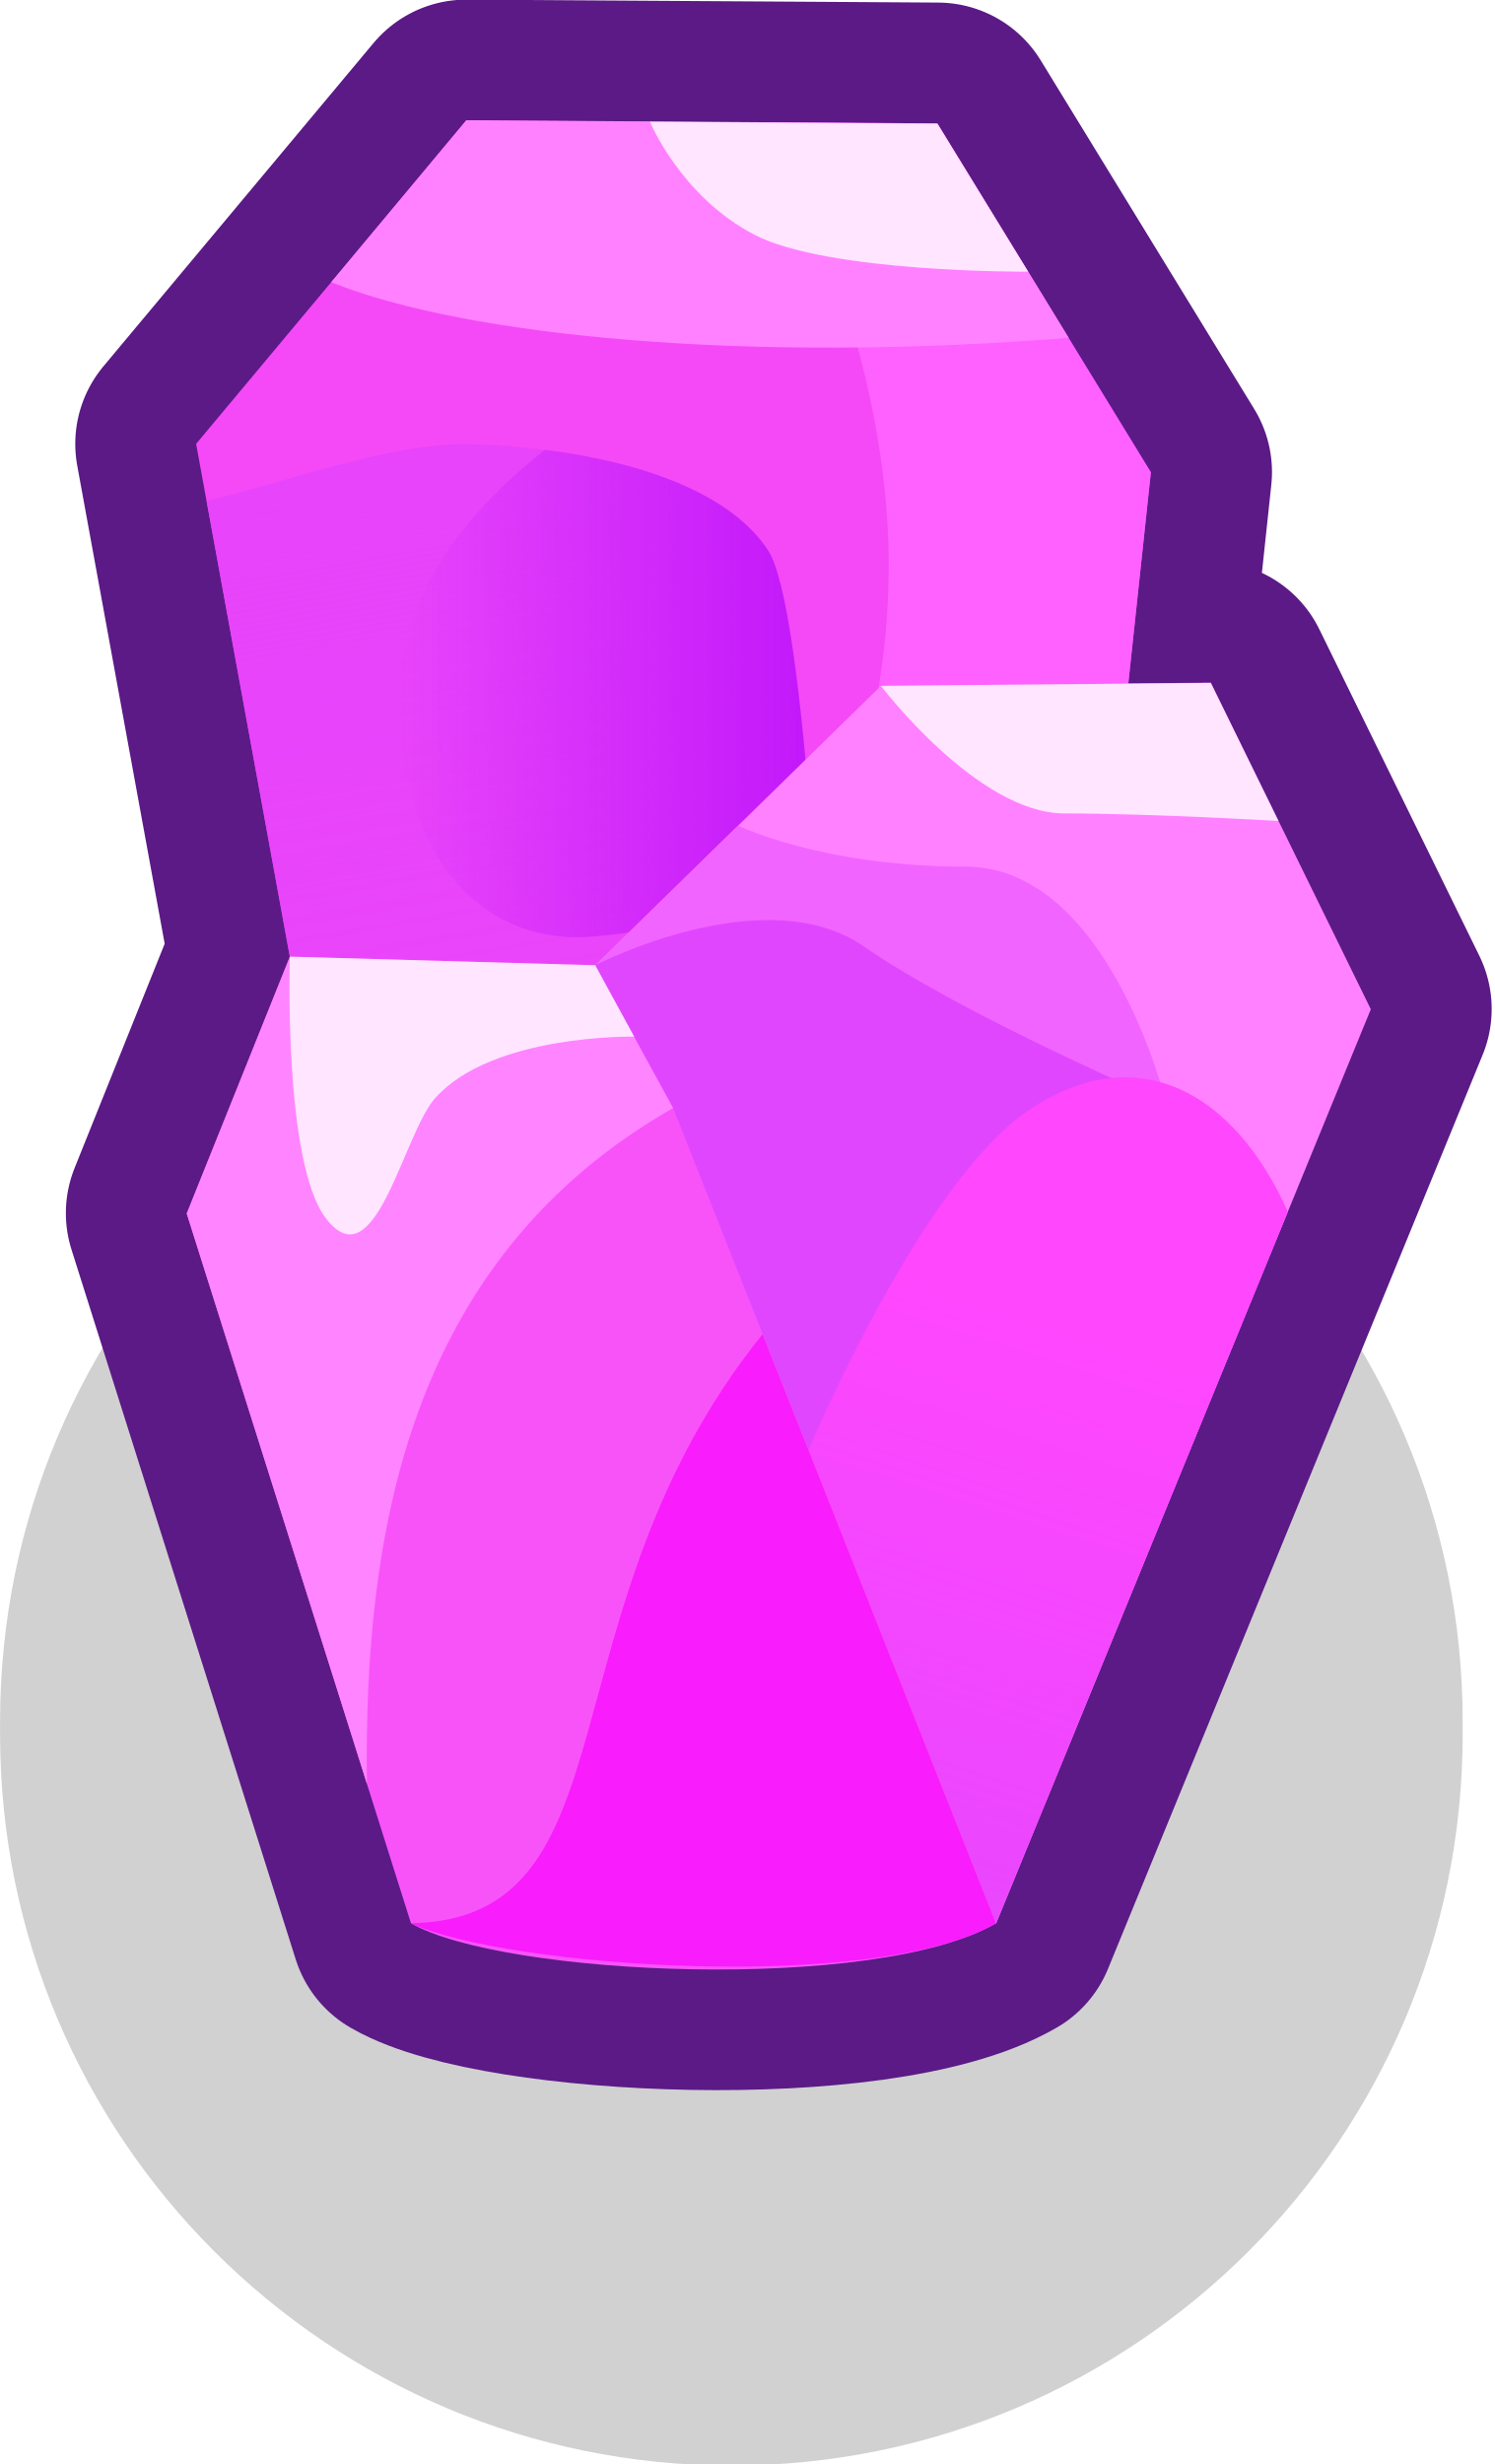
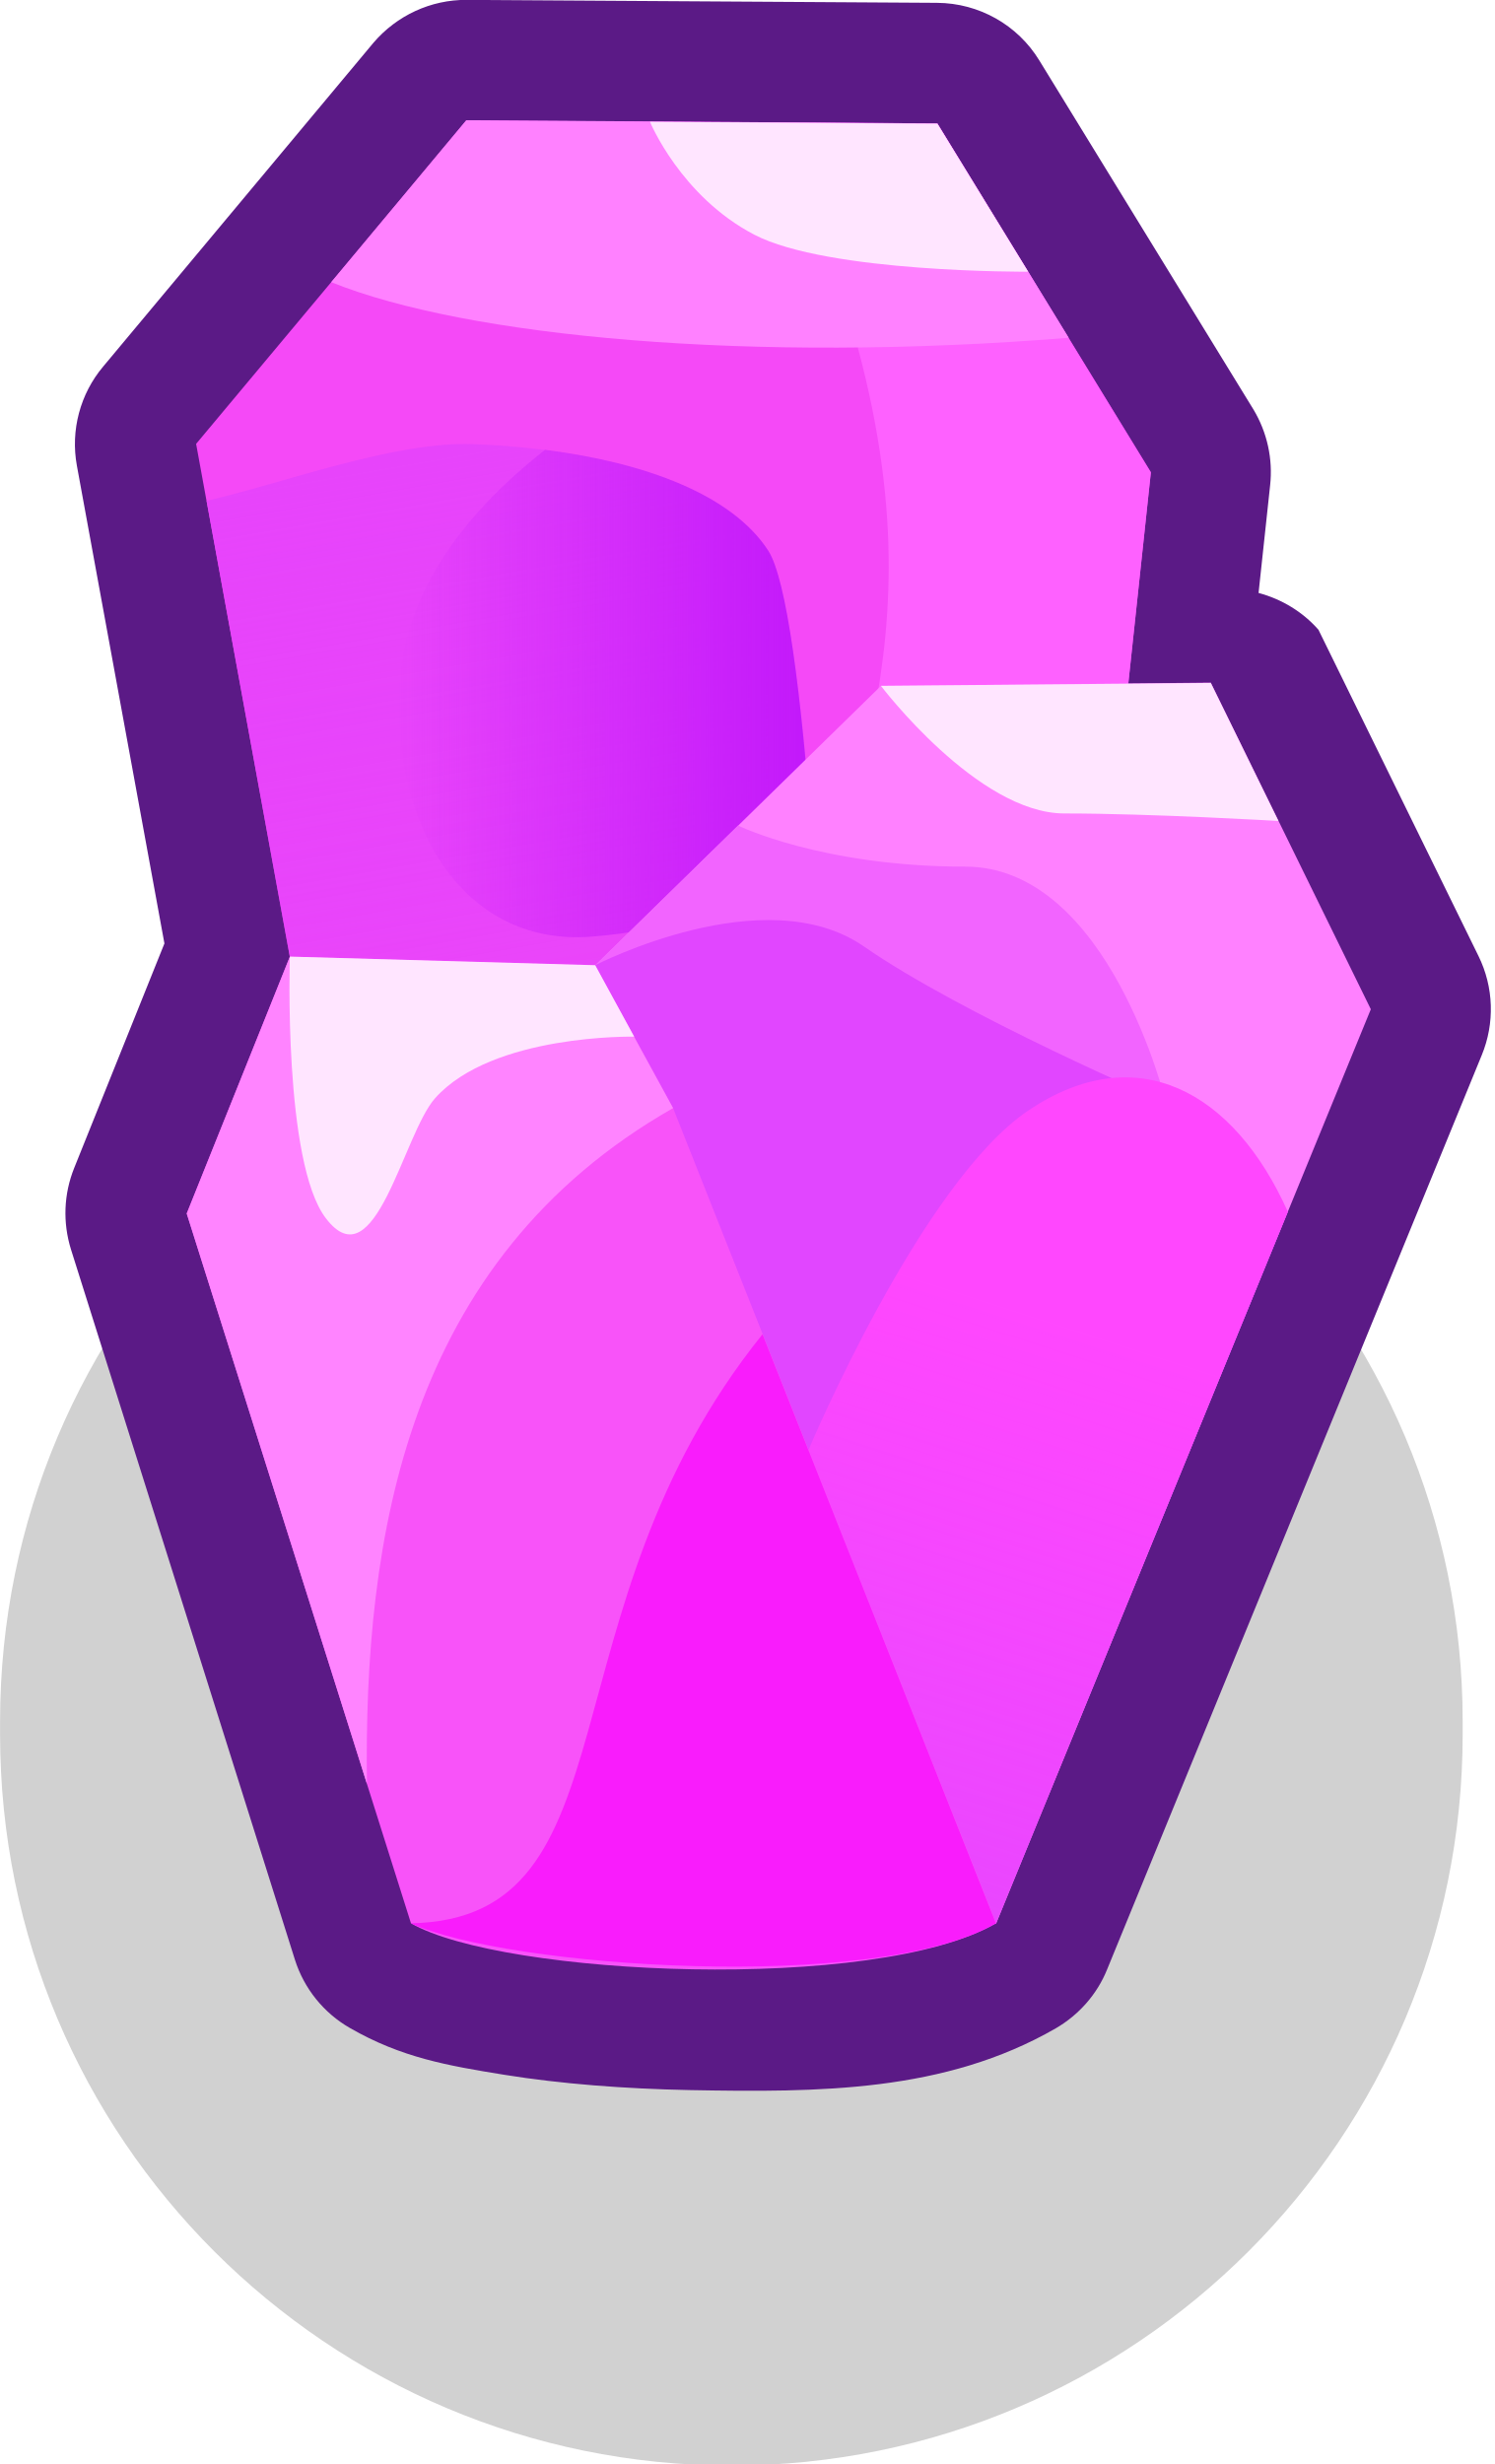
<svg xmlns="http://www.w3.org/2000/svg" xmlns:xlink="http://www.w3.org/1999/xlink" id="svg17168" version="1.1" viewBox="0 0 0.265 0.437" height="0.437mm" width="0.265mm">
  <defs id="defs17162">
    <linearGradient y2="-2509.8" x2="-1266.325" y1="-2530.613" x1="-1269.963" gradientTransform="matrix(0.2645833,0,0,0.2645833,-18.18409,-0.0010451)" gradientUnits="userSpaceOnUse" id="linearGradient13912" xlink:href="#linearGradient13512" />
    <linearGradient id="linearGradient13512">
      <stop id="stop13508" offset="0" style="stop-color:#e744fb;stop-opacity:1" />
      <stop id="stop13510" offset="1" style="stop-color:#dd40fd;stop-opacity:0;" />
    </linearGradient>
    <linearGradient y2="-2528.071" x2="-1265.186" y1="-2528.071" x1="-1271.004" gradientTransform="matrix(0.2645833,0,0,0.2645833,-18.18409,0.2562019)" gradientUnits="userSpaceOnUse" id="linearGradient13914" xlink:href="#linearGradient13499" />
    <linearGradient id="linearGradient13499">
      <stop style="stop-color:#c218fa;stop-opacity:0;" offset="0" id="stop13497" />
      <stop style="stop-color:#c218fa;stop-opacity:1;" offset="1" id="stop13495" />
    </linearGradient>
    <linearGradient y2="-666.222" x2="-333.62" y1="-663.332" x1="-334.55" gradientTransform="translate(-18.18409,-0.0010451)" gradientUnits="userSpaceOnUse" id="linearGradient13916" xlink:href="#linearGradient13545" />
    <linearGradient id="linearGradient13545">
      <stop style="stop-color:#ff47fe;stop-opacity:0;" offset="0" id="stop13543" />
      <stop style="stop-color:#ff47fe;stop-opacity:1;" offset="1" id="stop13541" />
    </linearGradient>
  </defs>
  <g transform="translate(-49.76156,-95.53393)" id="layer1">
    <g id="g13816-0" transform="matrix(0.04763613,0,0,0.04763613,66.71789,127.5079)">
      <rect ry="2.723" y="-667.526" x="-355.955" height="5.493" width="5.446" id="rect13151-1-5" style="opacity:1;fill:#000000;fill-opacity:0.18;fill-rule:nonzero;stroke:none;stroke-width:4.054;stroke-linecap:round;stroke-linejoin:round;stroke-miterlimit:4;stroke-dasharray:none;stroke-dashoffset:0;stroke-opacity:1;paint-order:markers stroke fill;filter:url(#filter1957)" />
-       <path id="path13585-7-0" d="m -354.219,-670.764 -1.006,1.204 0.349,1.908 v 0 l -0.384,0.956 0.835,2.643 c 0.339,0.196 1.728,0.261 2.179,0 l 1.395,-3.403 -0.596,-1.216 -0.306,0.003 0.084,-0.786 -0.795,-1.298 z" style="opacity:1;fill:none;fill-opacity:1;stroke:#5b1a86;stroke-width:0.9;stroke-linecap:butt;stroke-linejoin:round;stroke-miterlimit:4;stroke-dasharray:none;stroke-opacity:1" />
+       <path style="color:#000000;fill:#5b1a86;stroke-linejoin:round;-inkscape-stroke:none" d="m -354.217,-671.213 c -0.134,-0.001 -0.261,0.058 -0.348,0.16 l -1.006,1.205 c -0.086,0.102 -0.122,0.238 -0.098,0.369 l 0.326,1.779 -0.336,0.836 c -0.039,0.097 -0.043,0.203 -0.012,0.303 l 0.834,2.645 c 0.034,0.107 0.107,0.198 0.205,0.254 0.191,0.11 0.363,0.14 0.574,0.174 0.211,0.034 0.447,0.052 0.689,0.057 0.485,0.009 0.952,0.008 1.365,-0.23 0.086,-0.05 0.154,-0.127 0.191,-0.219 l 1.395,-3.404 c 0.049,-0.119 0.045,-0.253 -0.012,-0.369 l -0.596,-1.215 c -0.059,-0.067 -0.137,-0.114 -0.223,-0.137 l 0.043,-0.4 c 0.011,-0.099 -0.011,-0.198 -0.062,-0.283 l -0.797,-1.299 c -0.081,-0.133 -0.225,-0.214 -0.381,-0.215 z" id="path13585-7-0" />
      <path style="opacity:1;fill:#f549f7;fill-opacity:1;stroke:none;stroke-width:0.265px;stroke-linecap:butt;stroke-linejoin:miter;stroke-opacity:1" d="m -354.219,-670.764 -1.006,1.204 1.006,5.507 h 1.972 l 0.577,-5.402 -0.795,-1.298 z" id="path13551-9-9" />
      <path id="path13553-5-4" d="m -354.195,-669.559 c -0.294,-0.011 -0.713,0.148 -0.991,0.211 v 0 l 0.967,5.296 h 1.429 c -0.008,-0.689 -0.065,-4.738 -0.306,-5.11 -0.165,-0.253 -0.609,-0.379 -1.099,-0.397 z" style="opacity:1;fill:url(#linearGradient13912);fill-opacity:1;stroke:none;stroke-width:0.265px;stroke-linecap:butt;stroke-linejoin:miter;stroke-opacity:1" />
      <path id="path13555-1-2" d="m -353.927,-669.537 c -0.308,0.243 -0.538,0.545 -0.543,0.922 -0.008,0.529 0.27,0.922 0.712,0.89 0.278,-0.02 0.647,-0.112 0.828,-0.35 -0.042,-0.558 -0.096,-0.982 -0.165,-1.088 -0.134,-0.206 -0.453,-0.327 -0.831,-0.375 z" style="opacity:1;fill:url(#linearGradient13914);fill-opacity:1;stroke:none;stroke-width:0.265px;stroke-linecap:butt;stroke-linejoin:miter;stroke-opacity:1" />
      <path id="path13557-0-2" d="m -352.761,-669.918 c 0.337,1.257 -0.182,1.744 -0.112,2.577 l 0.856,1.133 0.263,-2.459 0.084,-0.786 -0.795,-1.298 z" style="fill:#fe61ff;fill-opacity:1;stroke:none;stroke-width:0.265px;stroke-linecap:butt;stroke-linejoin:miter;stroke-opacity:1" />
      <path style="opacity:1;fill:#ff81ff;fill-opacity:1;stroke:none;stroke-width:0.265px;stroke-linecap:butt;stroke-linejoin:miter;stroke-opacity:1" d="m -354.722,-670.162 c 0.503,0.203 1.56,0.303 2.746,0.207 l -0.489,-0.798 -1.754,-0.012 z" id="path13559-6-4" />
      <path style="opacity:1;fill:#ffe5ff;fill-opacity:1;stroke:none;stroke-width:0.265px;stroke-linecap:butt;stroke-linejoin:miter;stroke-opacity:1" d="m -353.535,-670.759 c 0,0 0.114,0.277 0.388,0.42 0.274,0.143 1.02,0.138 1.02,0.138 l -0.338,-0.551 z" id="path13561-6-2" />
      <path style="opacity:1;fill:#ff81ff;fill-opacity:1;stroke:none;stroke-width:0.265px;stroke-linecap:butt;stroke-linejoin:miter;stroke-opacity:1" d="m -352.675,-668.659 -1.064,1.041 -0.729,2.199 0.25,1.367 h 1.972 l 1.395,-3.403 -0.596,-1.216 z" id="path13563-5-0" />
      <path id="path13565-7-2" d="m -353.207,-668.139 c 0,0 0.311,0.153 0.846,0.153 0.535,0 0.747,0.878 0.747,0.878 l -0.053,0.189 -2.073,-0.699 z" style="fill:#f264ff;fill-opacity:1;stroke:none;stroke-width:0.265px;stroke-linecap:butt;stroke-linejoin:miter;stroke-opacity:1" />
      <path id="path13567-7-6" d="m -352.739,-667.689 c -0.369,-0.256 -1,0.07 -1,0.07 l -0.48,3.567 1.973,-1.9e-4 1.086,-2.649 -0.454,-0.407 c 0,0 -0.757,-0.325 -1.125,-0.581 z" style="opacity:1;fill:#e146ff;fill-opacity:1;stroke:none;stroke-width:0.265px;stroke-linecap:butt;stroke-linejoin:miter;stroke-opacity:1" />
      <path style="opacity:1;fill:#f853f9;fill-opacity:1;stroke:none;stroke-width:0.265px;stroke-linecap:butt;stroke-linejoin:miter;stroke-opacity:1" d="m -355.26,-666.695 0.384,-0.956 1.137,0.033 0.29,0.531 1.203,3.035 c -0.451,0.261 -1.84,0.196 -2.179,-3e-5 z" id="path13569-3-7" />
      <path style="opacity:1;fill:#ffe5ff;fill-opacity:1;stroke:none;stroke-width:0.265px;stroke-linecap:butt;stroke-linejoin:miter;stroke-opacity:1" d="m -352.675,-668.659 c 0,0 0.36,0.475 0.683,0.475 0.323,0 0.797,0.028 0.797,0.028 l -0.252,-0.514 z" id="path13571-0-8" />
      <path style="opacity:1;fill:url(#linearGradient13916);fill-opacity:1;stroke:none;stroke-width:0.265px;stroke-linecap:butt;stroke-linejoin:miter;stroke-opacity:1" d="m -352.945,-665.815 0.492,1.763 h 0.207 l 1.086,-2.649 c -0.202,-0.451 -0.564,-0.647 -0.965,-0.378 -0.401,0.269 -0.82,1.265 -0.82,1.265 z" id="path13573-8-4" />
      <path style="fill:#ff84ff;fill-opacity:1;stroke:none;stroke-width:0.265px;stroke-linecap:butt;stroke-linejoin:miter;stroke-opacity:1" d="m -353.449,-667.087 c -0.997,0.568 -1.152,1.605 -1.14,2.516 l -0.671,-2.123 0.384,-0.956 1.137,0.033 z" id="path13575-0-1" />
      <path style="fill:#ffe5ff;fill-opacity:1;stroke:none;stroke-width:0.265px;stroke-linecap:butt;stroke-linejoin:miter;stroke-opacity:1" d="m -354.876,-667.651 c 0,0 -0.025,0.766 0.134,0.974 0.184,0.242 0.288,-0.314 0.407,-0.447 0.214,-0.24 0.741,-0.229 0.741,-0.229 l -0.145,-0.266 z" id="path13577-7-0" />
      <path id="path13705-5" d="m -353.116,-666.245 c -0.833,1.034 -0.463,2.178 -1.31,2.193 0.355,0.164 1.728,0.261 2.179,0 z" style="fill:#f91cfc;fill-opacity:1;stroke:none;stroke-width:0.265px;stroke-linecap:butt;stroke-linejoin:miter;stroke-opacity:1" />
      <rect style="opacity:1;fill:none;fill-opacity:1;fill-rule:nonzero;stroke:none;stroke-width:0.048;stroke-linecap:round;stroke-linejoin:round;stroke-miterlimit:4;stroke-dasharray:none;stroke-dashoffset:0;stroke-opacity:1;paint-order:markers stroke fill" id="rect13163-0-7" width="5.445" height="5.445" x="-355.955" y="-669.003" />
    </g>
  </g>
</svg>
